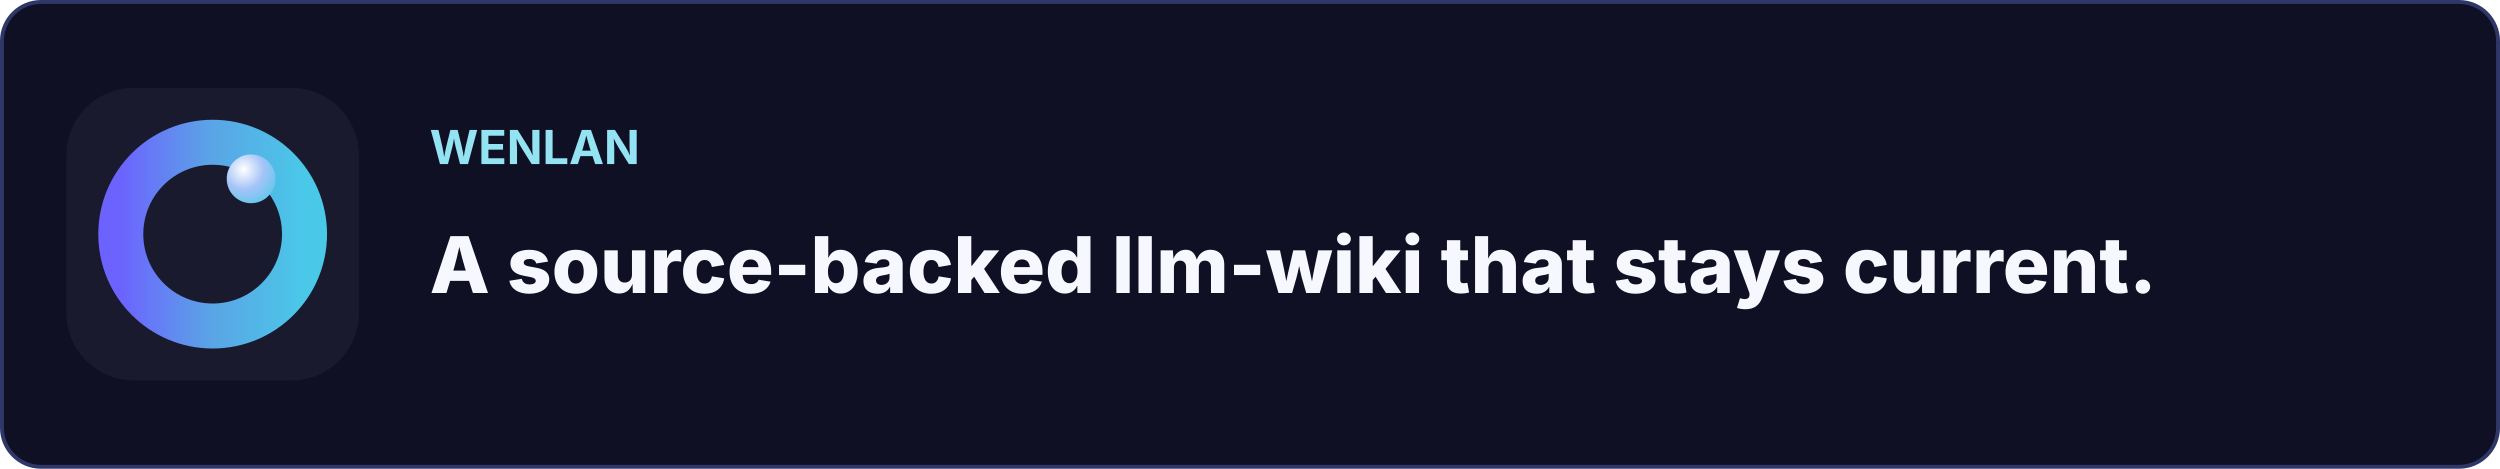
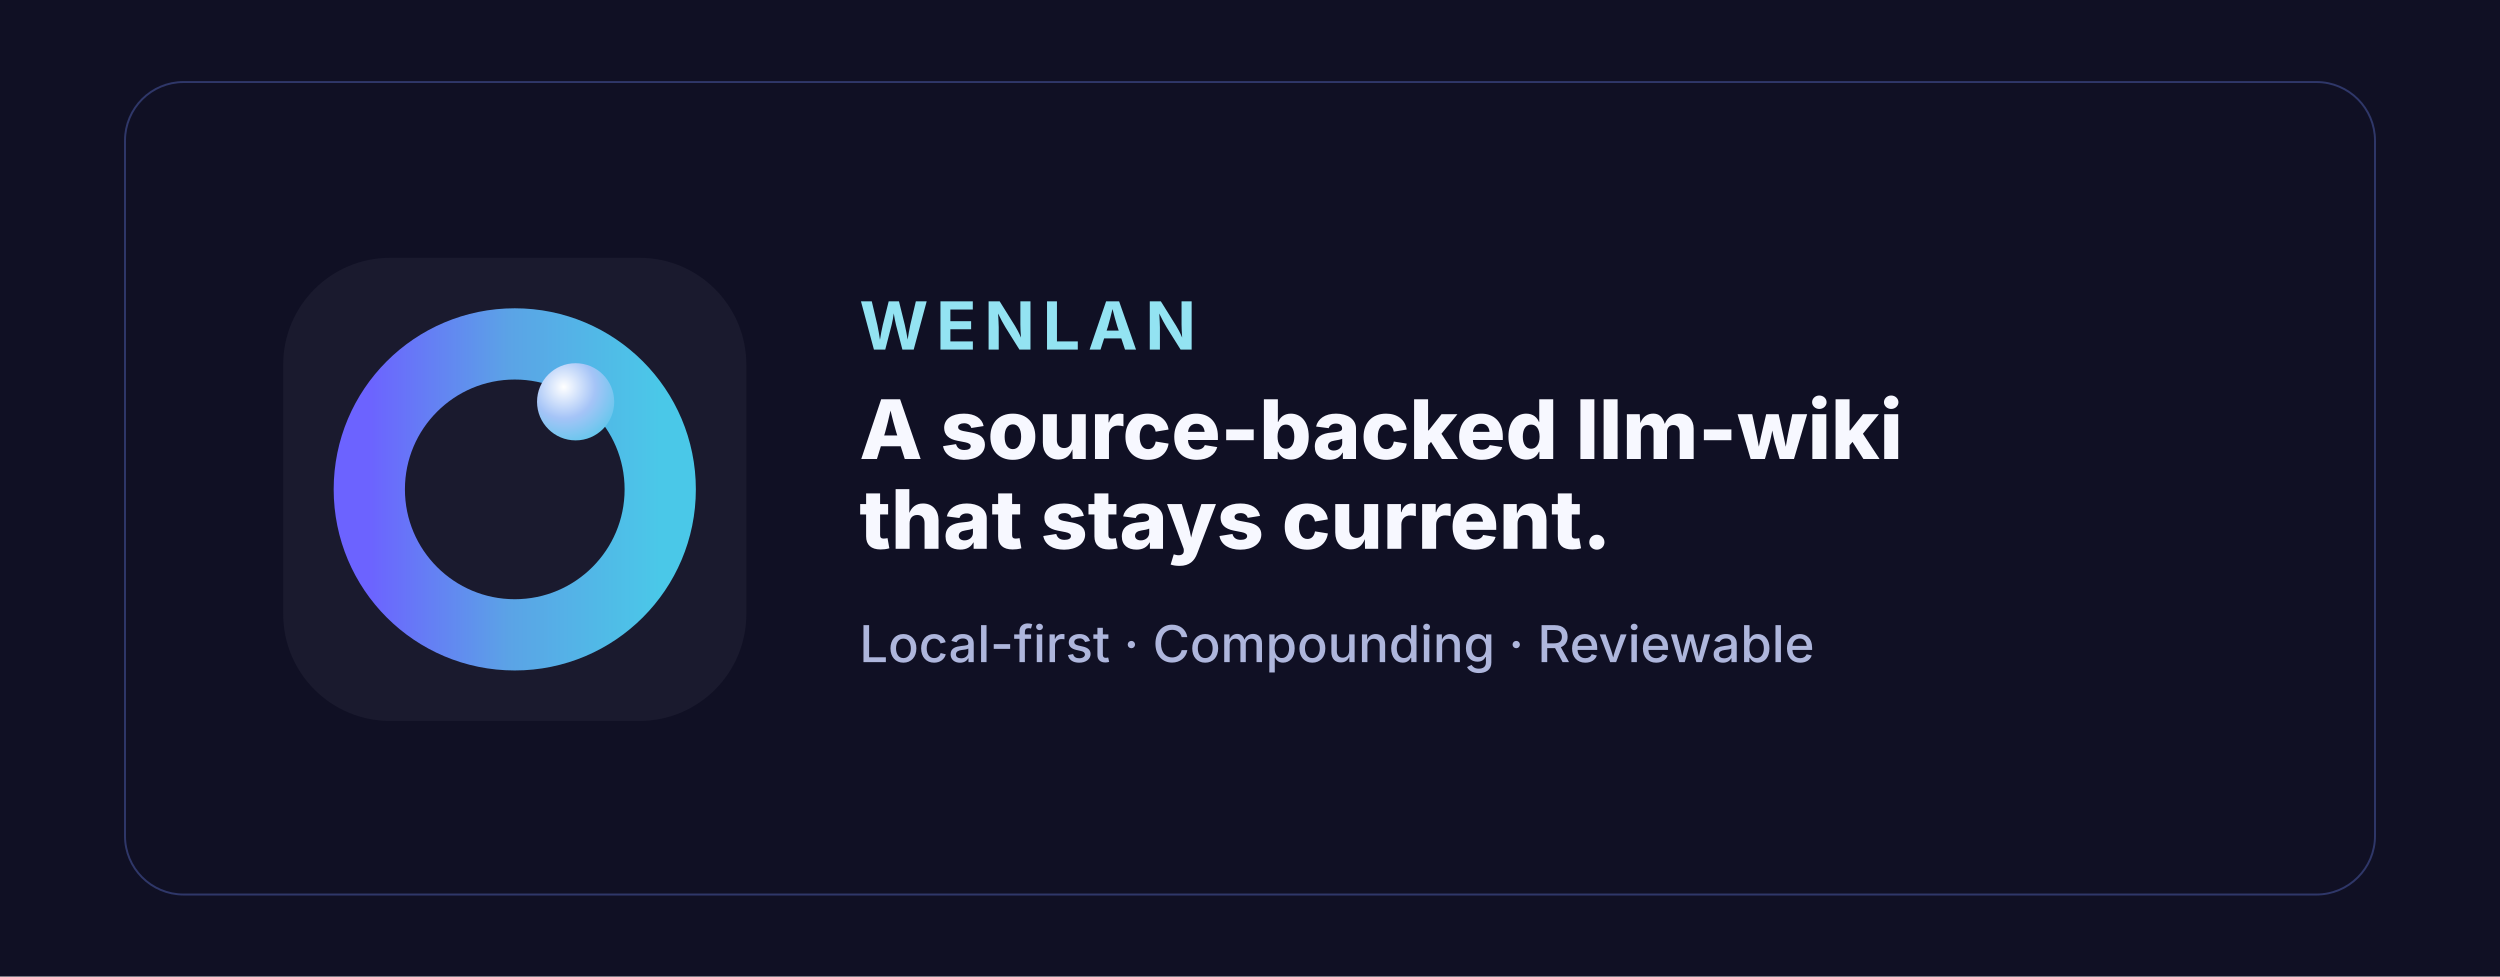
- <svg xmlns="http://www.w3.org/2000/svg" width="1280" height="240" viewBox="0 0 1280 240" fill="none" role="img" aria-labelledby="title desc">
-   <rect x="1" y="1" width="1278" height="238" rx="20" fill="#101024" stroke="#2F3769" stroke-width="2" />
-   <g transform="translate(34 45) scale(0.48)">
+ <svg xmlns="http://www.w3.org/2000/svg" width="1280" height="500" viewBox="0 0 1280 500" fill="none" role="img" aria-labelledby="title desc">
+   <rect width="1280" height="500" fill="#101024" />
+   <rect x="64" y="42" width="1152" height="416" rx="30" fill="#101024" stroke="#2F3769" />
+   <g transform="translate(145 132) scale(0.76)">
    <rect width="312" height="312" rx="72" fill="#1A1A2E" />
    <circle cx="156" cy="156" r="98" stroke="url(#ring)" stroke-width="48" />
    <circle cx="197" cy="97" r="26" fill="url(#orb)" />
  </g>
-   <g transform="translate(220 62)">
-     <text x="0" y="22" fill="#93E3F2" font-family="Inter, ui-sans-serif, system-ui, -apple-system, BlinkMacSystemFont, 'Segoe UI', sans-serif" font-size="24" font-weight="700" letter-spacing="0">
+   <g transform="translate(440 161)">
+     <text x="0" y="18" fill="#93E3F2" font-family="Inter, ui-sans-serif, system-ui, -apple-system, BlinkMacSystemFont, 'Segoe UI', sans-serif" font-size="34" font-weight="700" letter-spacing="4">
      WENLAN
    </text>
-     <text x="0" y="88" fill="#F7F8FF" font-family="Inter, ui-sans-serif, system-ui, -apple-system, BlinkMacSystemFont, 'Segoe UI', sans-serif" font-size="40" font-weight="760" letter-spacing="0">
-       A source-backed llm-wiki that stays current.
+     <text x="0" y="74" fill="#F7F8FF" font-family="Inter, ui-sans-serif, system-ui, -apple-system, BlinkMacSystemFont, 'Segoe UI', sans-serif" font-size="42" font-weight="760" letter-spacing="0">
+       A source-backed llm-wiki
+     </text>
+     <text x="0" y="120" fill="#F7F8FF" font-family="Inter, ui-sans-serif, system-ui, -apple-system, BlinkMacSystemFont, 'Segoe UI', sans-serif" font-size="42" font-weight="760" letter-spacing="0">
+       that stays current.
+     </text>
+     <text x="0" y="178" fill="#AEB6DC" font-family="Inter, ui-sans-serif, system-ui, -apple-system, BlinkMacSystemFont, 'Segoe UI', sans-serif" font-size="26" font-weight="500" letter-spacing="0">
+       Local-first · Compounding · Reviewable
    </text>
  </g>
  <defs>
    <linearGradient id="ring" x1="58" y1="156" x2="254" y2="156" gradientUnits="userSpaceOnUse">
      <stop stop-color="#6C63FF" />
      <stop offset="0.48" stop-color="#5BA3E6" />
      <stop offset="1" stop-color="#4AC8E8" />
    </linearGradient>
    <radialGradient id="orb" cx="0" cy="0" r="1" gradientUnits="userSpaceOnUse" gradientTransform="translate(189 87) rotate(52) scale(47)">
      <stop stop-color="#FFFFFF" />
      <stop offset="0.45" stop-color="#A5C4F7" />
      <stop offset="1" stop-color="#4AC8E8" />
    </radialGradient>
  </defs>
</svg>
